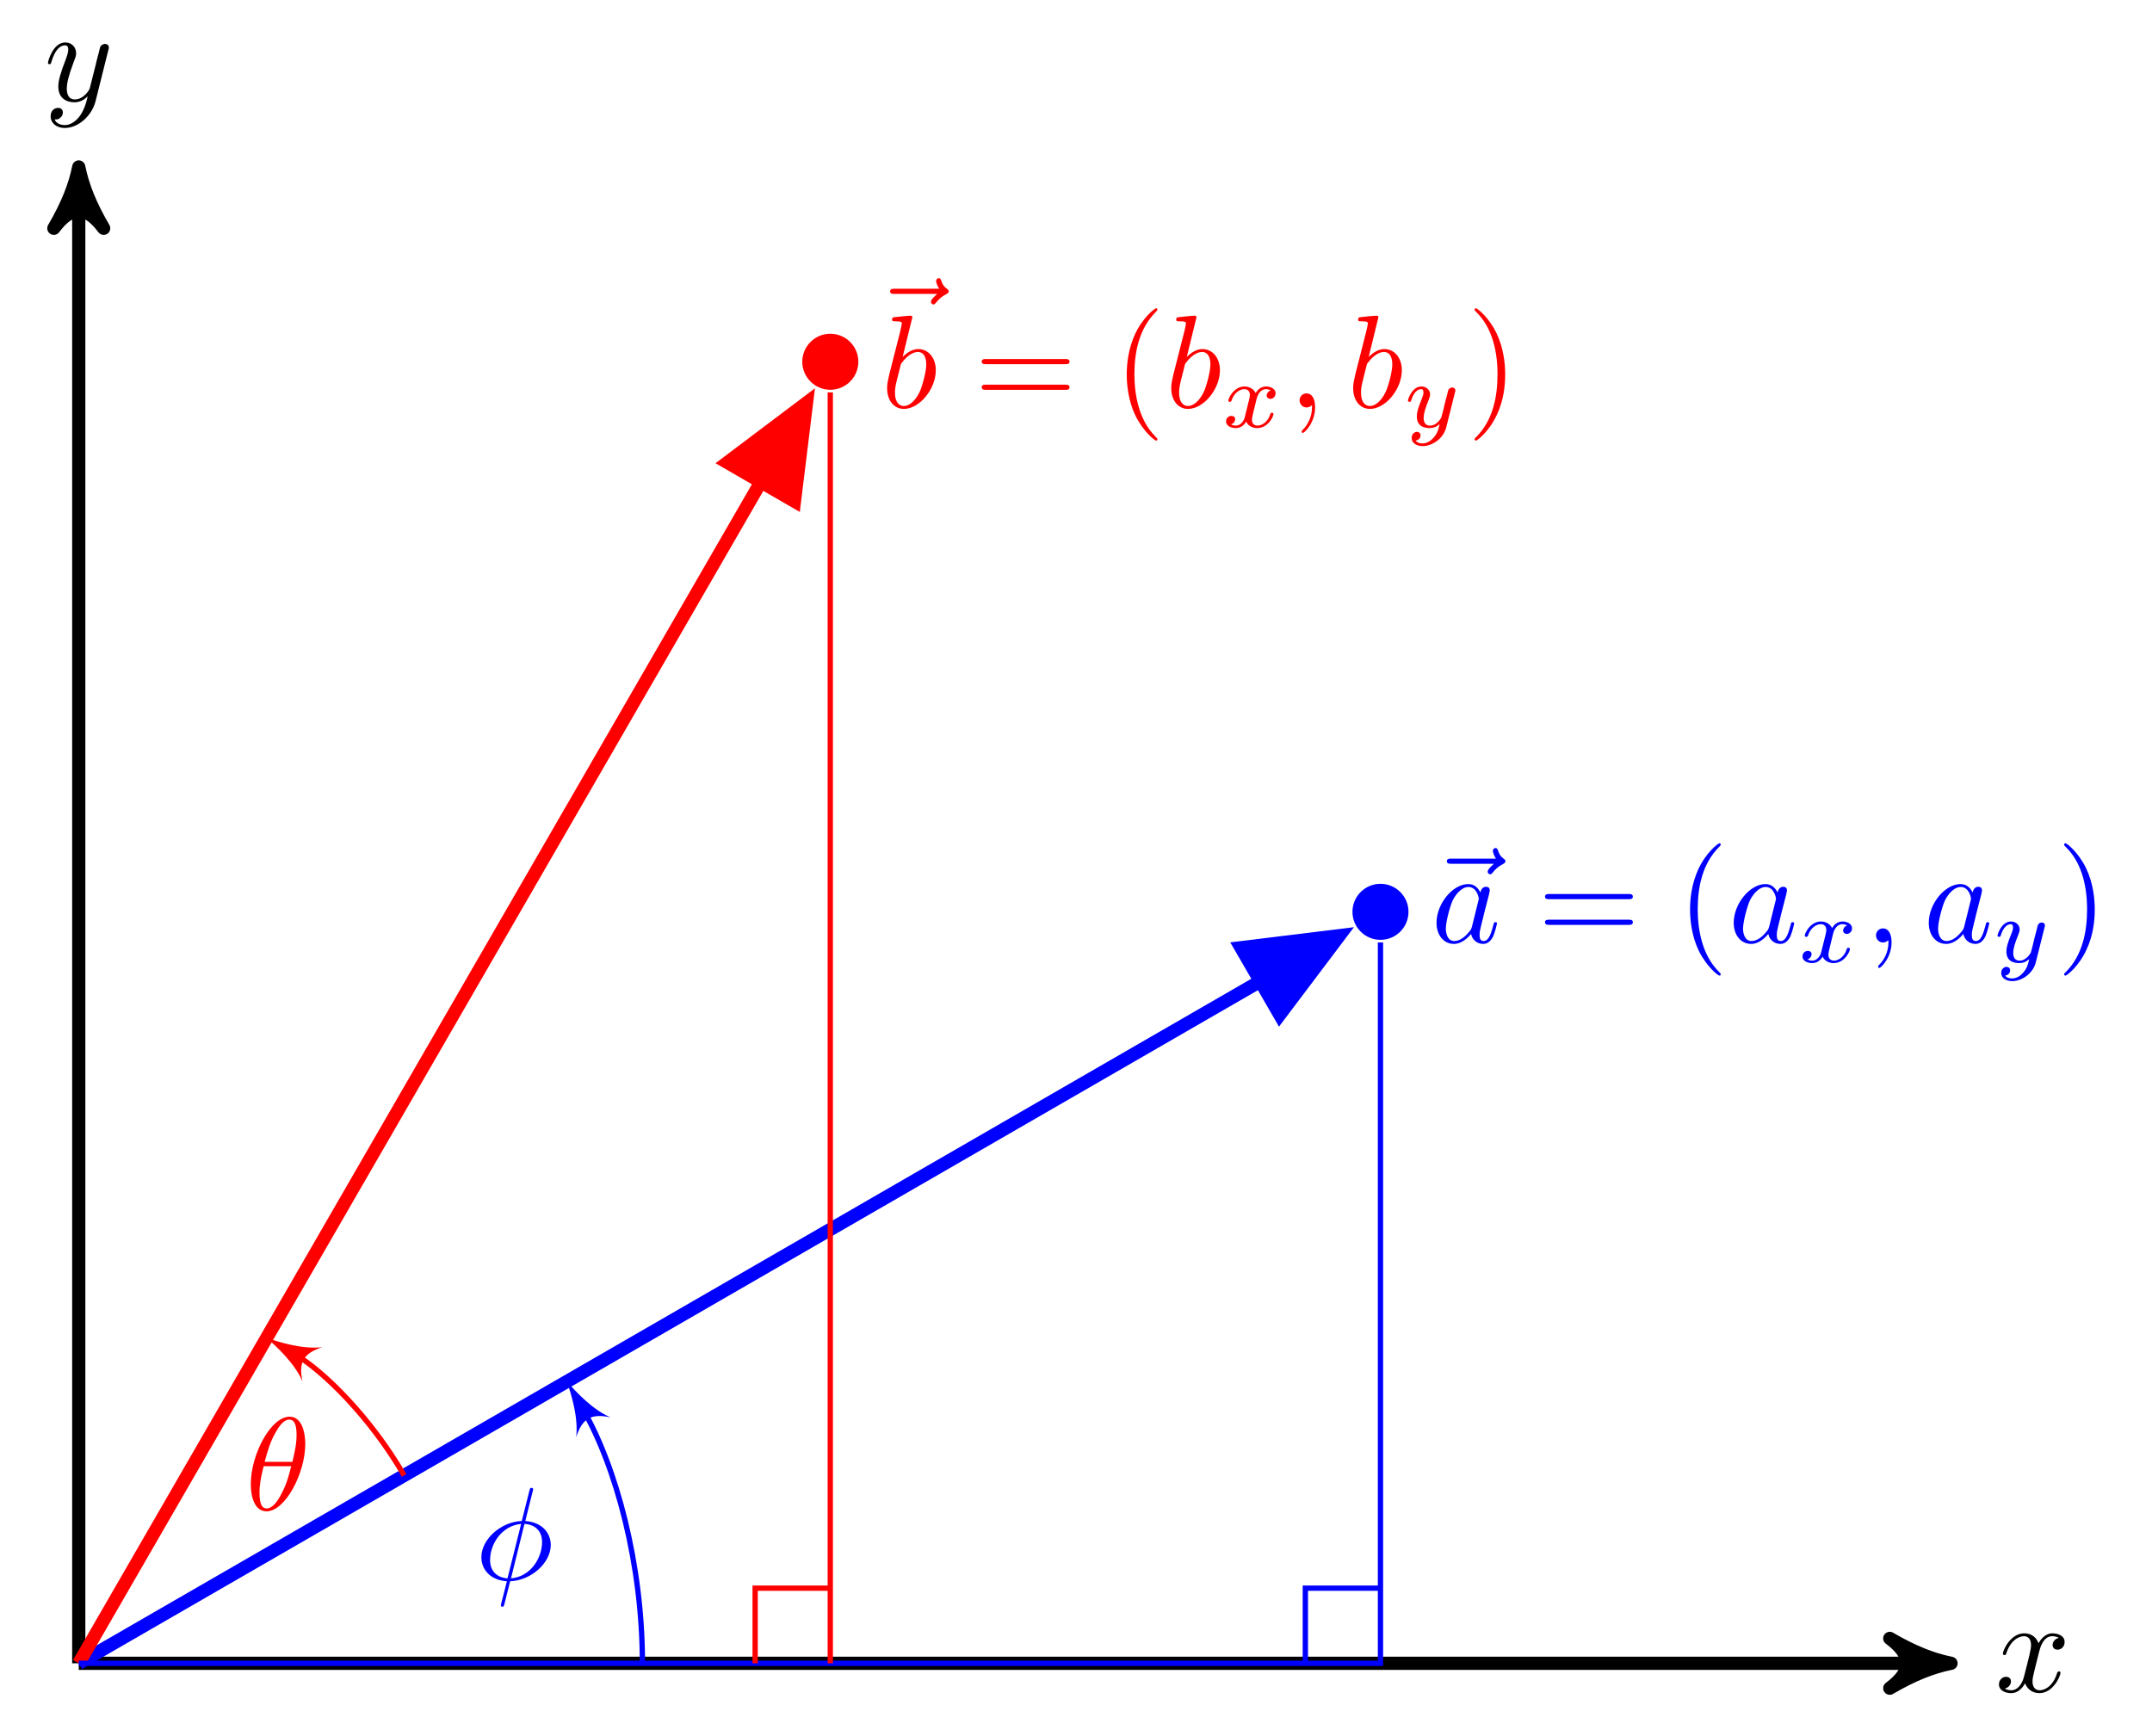
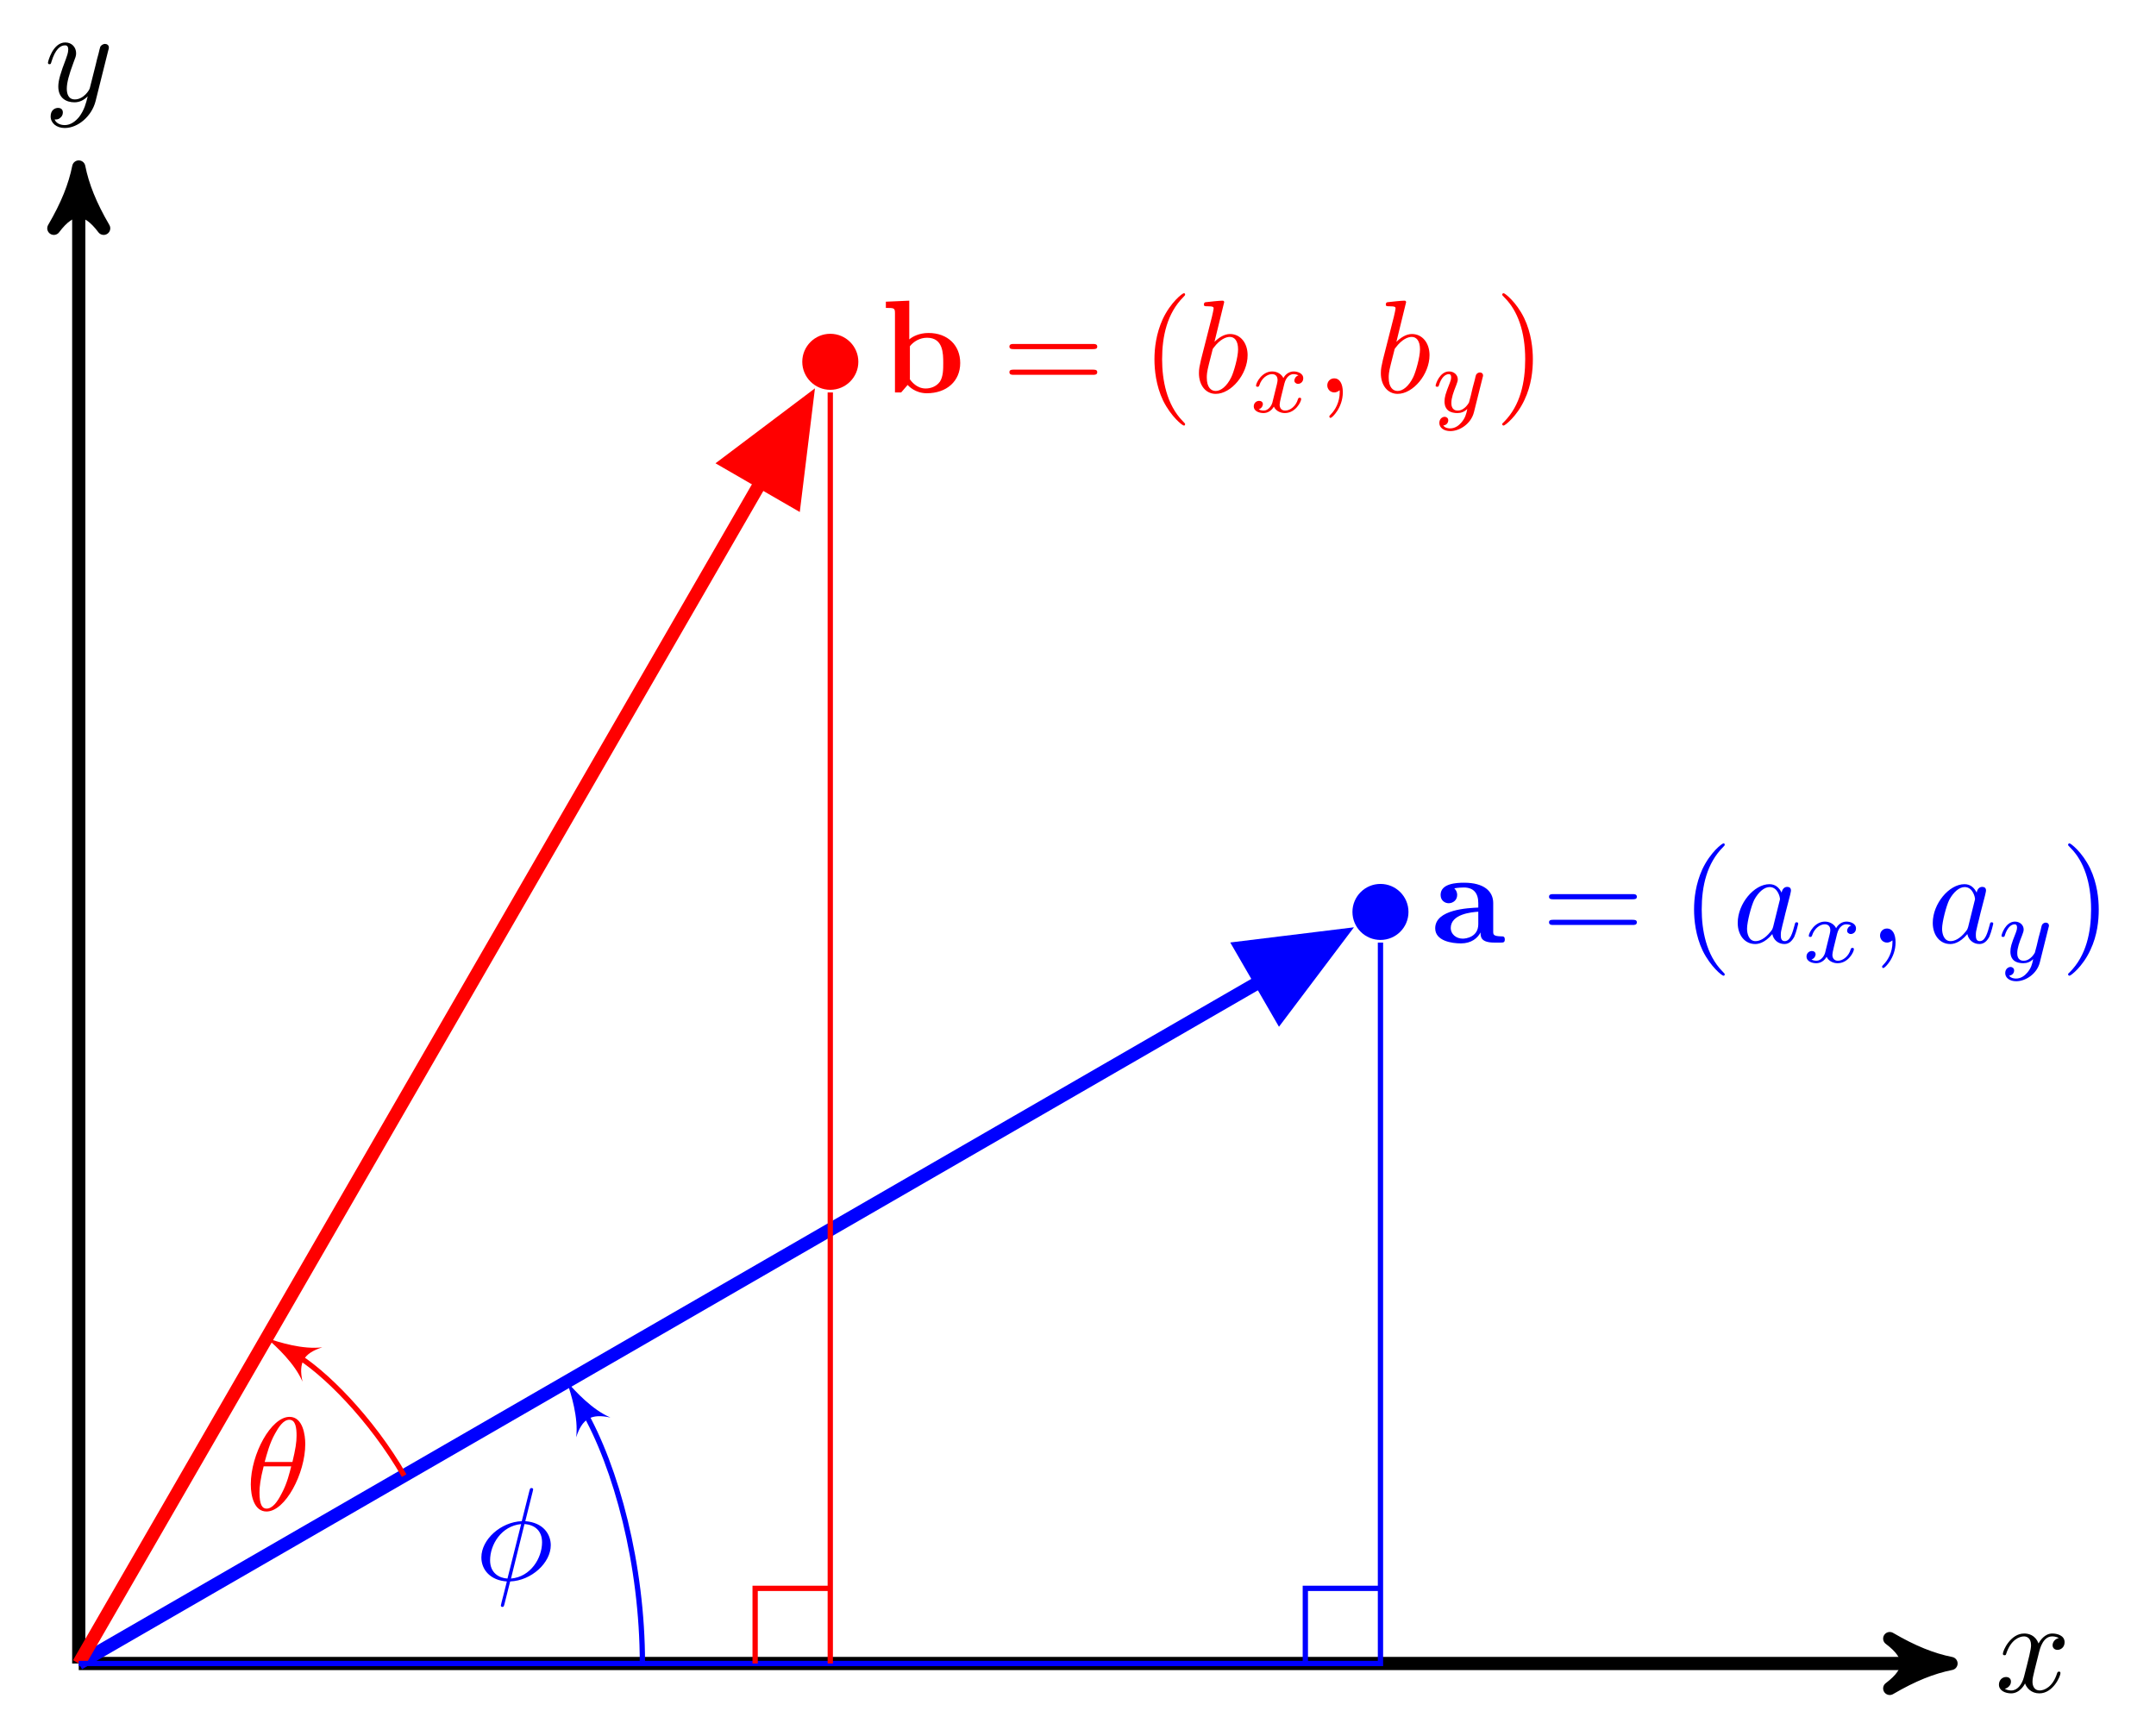
- <svg xmlns="http://www.w3.org/2000/svg" xmlns:xlink="http://www.w3.org/1999/xlink" width="162.337pt" height="130.952pt" viewBox="0 0 162.337 130.952">
+ <svg xmlns="http://www.w3.org/2000/svg" xmlns:xlink="http://www.w3.org/1999/xlink" width="162.64" height="130.952" viewBox="0 0 162.64 130.952">
  <defs>
    <g>
      <g id="glyph-0-0">
        <path d="M 3.328 -3.016 C 3.391 -3.266 3.625 -4.188 4.312 -4.188 C 4.359 -4.188 4.609 -4.188 4.812 -4.062 C 4.531 -4 4.344 -3.766 4.344 -3.516 C 4.344 -3.359 4.453 -3.172 4.719 -3.172 C 4.938 -3.172 5.25 -3.344 5.25 -3.75 C 5.25 -4.266 4.672 -4.406 4.328 -4.406 C 3.75 -4.406 3.406 -3.875 3.281 -3.656 C 3.031 -4.312 2.5 -4.406 2.203 -4.406 C 1.172 -4.406 0.594 -3.125 0.594 -2.875 C 0.594 -2.766 0.703 -2.766 0.719 -2.766 C 0.797 -2.766 0.828 -2.797 0.844 -2.875 C 1.188 -3.938 1.844 -4.188 2.188 -4.188 C 2.375 -4.188 2.719 -4.094 2.719 -3.516 C 2.719 -3.203 2.547 -2.547 2.188 -1.141 C 2.031 -0.531 1.672 -0.109 1.234 -0.109 C 1.172 -0.109 0.953 -0.109 0.734 -0.234 C 0.984 -0.297 1.203 -0.5 1.203 -0.781 C 1.203 -1.047 0.984 -1.125 0.844 -1.125 C 0.531 -1.125 0.297 -0.875 0.297 -0.547 C 0.297 -0.094 0.781 0.109 1.219 0.109 C 1.891 0.109 2.25 -0.594 2.266 -0.641 C 2.391 -0.281 2.75 0.109 3.344 0.109 C 4.375 0.109 4.938 -1.172 4.938 -1.422 C 4.938 -1.531 4.859 -1.531 4.828 -1.531 C 4.734 -1.531 4.719 -1.484 4.688 -1.422 C 4.359 -0.344 3.688 -0.109 3.375 -0.109 C 2.984 -0.109 2.828 -0.422 2.828 -0.766 C 2.828 -0.984 2.875 -1.203 2.984 -1.641 Z M 3.328 -3.016 " />
      </g>
      <g id="glyph-0-1">
        <path d="M 4.844 -3.797 C 4.891 -3.938 4.891 -3.953 4.891 -4.031 C 4.891 -4.203 4.75 -4.297 4.594 -4.297 C 4.5 -4.297 4.344 -4.234 4.25 -4.094 C 4.234 -4.031 4.141 -3.734 4.109 -3.547 C 4.031 -3.297 3.969 -3.016 3.906 -2.75 L 3.453 -0.953 C 3.422 -0.812 2.984 -0.109 2.328 -0.109 C 1.828 -0.109 1.719 -0.547 1.719 -0.922 C 1.719 -1.375 1.891 -2 2.219 -2.875 C 2.375 -3.281 2.422 -3.391 2.422 -3.594 C 2.422 -4.031 2.109 -4.406 1.609 -4.406 C 0.656 -4.406 0.297 -2.953 0.297 -2.875 C 0.297 -2.766 0.391 -2.766 0.406 -2.766 C 0.516 -2.766 0.516 -2.797 0.562 -2.953 C 0.844 -3.891 1.234 -4.188 1.578 -4.188 C 1.656 -4.188 1.828 -4.188 1.828 -3.875 C 1.828 -3.625 1.719 -3.359 1.656 -3.172 C 1.25 -2.109 1.078 -1.547 1.078 -1.078 C 1.078 -0.188 1.703 0.109 2.297 0.109 C 2.688 0.109 3.016 -0.062 3.297 -0.344 C 3.172 0.172 3.047 0.672 2.656 1.203 C 2.391 1.531 2.016 1.828 1.562 1.828 C 1.422 1.828 0.969 1.797 0.797 1.406 C 0.953 1.406 1.094 1.406 1.219 1.281 C 1.328 1.203 1.422 1.062 1.422 0.875 C 1.422 0.562 1.156 0.531 1.062 0.531 C 0.828 0.531 0.5 0.688 0.5 1.172 C 0.5 1.672 0.938 2.047 1.562 2.047 C 2.578 2.047 3.609 1.141 3.891 0.016 Z M 4.844 -3.797 " />
      </g>
      <g id="glyph-0-2">
-         <path d="M 5.359 -5.938 C 5.219 -5.797 4.891 -5.516 4.891 -5.344 C 4.891 -5.25 4.984 -5.141 5.078 -5.141 C 5.172 -5.141 5.219 -5.219 5.281 -5.281 C 5.391 -5.422 5.625 -5.703 6.062 -5.922 C 6.125 -5.969 6.234 -6.016 6.234 -6.125 C 6.234 -6.234 6.156 -6.281 6.094 -6.328 C 5.875 -6.484 5.766 -6.656 5.688 -6.891 C 5.656 -6.984 5.625 -7.125 5.484 -7.125 C 5.344 -7.125 5.281 -6.984 5.281 -6.906 C 5.281 -6.859 5.359 -6.547 5.516 -6.328 L 2.156 -6.328 C 2 -6.328 1.812 -6.328 1.812 -6.125 C 1.812 -5.938 2 -5.938 2.156 -5.938 Z M 5.359 -5.938 " />
+         <path d="M 3.719 -3.766 C 3.531 -4.141 3.25 -4.406 2.797 -4.406 C 1.641 -4.406 0.406 -2.938 0.406 -1.484 C 0.406 -0.547 0.953 0.109 1.719 0.109 C 1.922 0.109 2.422 0.062 3.016 -0.641 C 3.094 -0.219 3.453 0.109 3.922 0.109 C 4.281 0.109 4.5 -0.125 4.672 -0.438 C 4.828 -0.797 4.969 -1.406 4.969 -1.422 C 4.969 -1.531 4.875 -1.531 4.844 -1.531 C 4.75 -1.531 4.734 -1.484 4.703 -1.344 C 4.531 -0.703 4.359 -0.109 3.953 -0.109 C 3.672 -0.109 3.656 -0.375 3.656 -0.562 C 3.656 -0.781 3.672 -0.875 3.781 -1.312 C 3.891 -1.719 3.906 -1.828 4 -2.203 L 4.359 -3.594 C 4.422 -3.875 4.422 -3.891 4.422 -3.938 C 4.422 -4.109 4.312 -4.203 4.141 -4.203 C 3.891 -4.203 3.75 -3.984 3.719 -3.766 Z M 3.078 -1.188 C 3.016 -1 3.016 -0.984 2.875 -0.812 C 2.438 -0.266 2.031 -0.109 1.75 -0.109 C 1.25 -0.109 1.109 -0.656 1.109 -1.047 C 1.109 -1.547 1.422 -2.766 1.656 -3.234 C 1.969 -3.812 2.406 -4.188 2.812 -4.188 C 3.453 -4.188 3.594 -3.375 3.594 -3.312 C 3.594 -3.25 3.578 -3.188 3.562 -3.141 Z M 3.078 -1.188 " />
      </g>
      <g id="glyph-0-3">
-         <path d="M 3.719 -3.766 C 3.531 -4.141 3.25 -4.406 2.797 -4.406 C 1.641 -4.406 0.406 -2.938 0.406 -1.484 C 0.406 -0.547 0.953 0.109 1.719 0.109 C 1.922 0.109 2.422 0.062 3.016 -0.641 C 3.094 -0.219 3.453 0.109 3.922 0.109 C 4.281 0.109 4.5 -0.125 4.672 -0.438 C 4.828 -0.797 4.969 -1.406 4.969 -1.422 C 4.969 -1.531 4.875 -1.531 4.844 -1.531 C 4.75 -1.531 4.734 -1.484 4.703 -1.344 C 4.531 -0.703 4.359 -0.109 3.953 -0.109 C 3.672 -0.109 3.656 -0.375 3.656 -0.562 C 3.656 -0.781 3.672 -0.875 3.781 -1.312 C 3.891 -1.719 3.906 -1.828 4 -2.203 L 4.359 -3.594 C 4.422 -3.875 4.422 -3.891 4.422 -3.938 C 4.422 -4.109 4.312 -4.203 4.141 -4.203 C 3.891 -4.203 3.75 -3.984 3.719 -3.766 Z M 3.078 -1.188 C 3.016 -1 3.016 -0.984 2.875 -0.812 C 2.438 -0.266 2.031 -0.109 1.75 -0.109 C 1.25 -0.109 1.109 -0.656 1.109 -1.047 C 1.109 -1.547 1.422 -2.766 1.656 -3.234 C 1.969 -3.812 2.406 -4.188 2.812 -4.188 C 3.453 -4.188 3.594 -3.375 3.594 -3.312 C 3.594 -3.25 3.578 -3.188 3.562 -3.141 Z M 3.078 -1.188 " />
+         <path d="M 2.031 -0.016 C 2.031 -0.672 1.781 -1.062 1.391 -1.062 C 1.062 -1.062 0.859 -0.812 0.859 -0.531 C 0.859 -0.266 1.062 0 1.391 0 C 1.5 0 1.641 -0.047 1.734 -0.125 C 1.766 -0.156 1.781 -0.156 1.781 -0.156 C 1.797 -0.156 1.797 -0.156 1.797 -0.016 C 1.797 0.734 1.453 1.328 1.125 1.656 C 1.016 1.766 1.016 1.781 1.016 1.812 C 1.016 1.891 1.062 1.922 1.109 1.922 C 1.219 1.922 2.031 1.156 2.031 -0.016 Z M 2.031 -0.016 " />
      </g>
      <g id="glyph-0-4">
-         <path d="M 2.031 -0.016 C 2.031 -0.672 1.781 -1.062 1.391 -1.062 C 1.062 -1.062 0.859 -0.812 0.859 -0.531 C 0.859 -0.266 1.062 0 1.391 0 C 1.5 0 1.641 -0.047 1.734 -0.125 C 1.766 -0.156 1.781 -0.156 1.781 -0.156 C 1.797 -0.156 1.797 -0.156 1.797 -0.016 C 1.797 0.734 1.453 1.328 1.125 1.656 C 1.016 1.766 1.016 1.781 1.016 1.812 C 1.016 1.891 1.062 1.922 1.109 1.922 C 1.219 1.922 2.031 1.156 2.031 -0.016 Z M 2.031 -0.016 " />
+         <path d="M 2.375 -6.812 C 2.375 -6.812 2.375 -6.922 2.25 -6.922 C 2.031 -6.922 1.297 -6.844 1.031 -6.812 C 0.953 -6.812 0.844 -6.797 0.844 -6.625 C 0.844 -6.5 0.938 -6.5 1.094 -6.5 C 1.562 -6.5 1.578 -6.438 1.578 -6.328 C 1.578 -6.266 1.5 -5.922 1.453 -5.719 L 0.625 -2.469 C 0.516 -1.969 0.469 -1.797 0.469 -1.453 C 0.469 -0.516 1 0.109 1.734 0.109 C 2.906 0.109 4.141 -1.375 4.141 -2.812 C 4.141 -3.719 3.609 -4.406 2.812 -4.406 C 2.359 -4.406 1.938 -4.109 1.641 -3.812 Z M 1.453 -3.047 C 1.5 -3.266 1.5 -3.281 1.594 -3.391 C 2.078 -4.031 2.531 -4.188 2.797 -4.188 C 3.156 -4.188 3.422 -3.891 3.422 -3.25 C 3.422 -2.656 3.094 -1.516 2.906 -1.141 C 2.578 -0.469 2.125 -0.109 1.734 -0.109 C 1.391 -0.109 1.062 -0.375 1.062 -1.109 C 1.062 -1.312 1.062 -1.5 1.219 -2.125 Z M 1.453 -3.047 " />
      </g>
      <g id="glyph-0-5">
-         <path d="M 2.375 -6.812 C 2.375 -6.812 2.375 -6.922 2.25 -6.922 C 2.031 -6.922 1.297 -6.844 1.031 -6.812 C 0.953 -6.812 0.844 -6.797 0.844 -6.625 C 0.844 -6.5 0.938 -6.5 1.094 -6.5 C 1.562 -6.5 1.578 -6.438 1.578 -6.328 C 1.578 -6.266 1.5 -5.922 1.453 -5.719 L 0.625 -2.469 C 0.516 -1.969 0.469 -1.797 0.469 -1.453 C 0.469 -0.516 1 0.109 1.734 0.109 C 2.906 0.109 4.141 -1.375 4.141 -2.812 C 4.141 -3.719 3.609 -4.406 2.812 -4.406 C 2.359 -4.406 1.938 -4.109 1.641 -3.812 Z M 1.453 -3.047 C 1.5 -3.266 1.5 -3.281 1.594 -3.391 C 2.078 -4.031 2.531 -4.188 2.797 -4.188 C 3.156 -4.188 3.422 -3.891 3.422 -3.25 C 3.422 -2.656 3.094 -1.516 2.906 -1.141 C 2.578 -0.469 2.125 -0.109 1.734 -0.109 C 1.391 -0.109 1.062 -0.375 1.062 -1.109 C 1.062 -1.312 1.062 -1.5 1.219 -2.125 Z M 1.453 -3.047 " />
+         <path d="M 4.531 -4.984 C 4.531 -5.641 4.359 -7.031 3.344 -7.031 C 1.953 -7.031 0.422 -4.219 0.422 -1.938 C 0.422 -1 0.703 0.109 1.609 0.109 C 3.016 0.109 4.531 -2.75 4.531 -4.984 Z M 1.469 -3.625 C 1.641 -4.25 1.844 -5.047 2.25 -5.766 C 2.516 -6.25 2.875 -6.812 3.328 -6.812 C 3.812 -6.812 3.875 -6.172 3.875 -5.609 C 3.875 -5.109 3.797 -4.609 3.562 -3.625 Z M 3.469 -3.297 C 3.359 -2.844 3.156 -2 2.766 -1.281 C 2.422 -0.594 2.047 -0.109 1.609 -0.109 C 1.281 -0.109 1.078 -0.406 1.078 -1.328 C 1.078 -1.75 1.141 -2.328 1.391 -3.297 Z M 3.469 -3.297 " />
      </g>
      <g id="glyph-0-6">
-         <path d="M 4.531 -4.984 C 4.531 -5.641 4.359 -7.031 3.344 -7.031 C 1.953 -7.031 0.422 -4.219 0.422 -1.938 C 0.422 -1 0.703 0.109 1.609 0.109 C 3.016 0.109 4.531 -2.75 4.531 -4.984 Z M 1.469 -3.625 C 1.641 -4.25 1.844 -5.047 2.25 -5.766 C 2.516 -6.25 2.875 -6.812 3.328 -6.812 C 3.812 -6.812 3.875 -6.172 3.875 -5.609 C 3.875 -5.109 3.797 -4.609 3.562 -3.625 Z M 3.469 -3.297 C 3.359 -2.844 3.156 -2 2.766 -1.281 C 2.422 -0.594 2.047 -0.109 1.609 -0.109 C 1.281 -0.109 1.078 -0.406 1.078 -1.328 C 1.078 -1.75 1.141 -2.328 1.391 -3.297 Z M 3.469 -3.297 " />
-       </g>
-       <g id="glyph-0-7">
        <path d="M 4.359 -6.672 C 4.359 -6.703 4.391 -6.812 4.391 -6.812 C 4.391 -6.828 4.391 -6.922 4.266 -6.922 C 4.172 -6.922 4.156 -6.891 4.109 -6.719 L 3.531 -4.422 C 1.953 -4.359 0.484 -3.047 0.484 -1.688 C 0.484 -0.734 1.188 0.047 2.406 0.125 C 2.328 0.422 2.25 0.75 2.172 1.062 C 2.047 1.531 1.953 1.906 1.953 1.938 C 1.953 2.031 2.031 2.047 2.078 2.047 C 2.125 2.047 2.141 2.031 2.172 2 C 2.188 1.984 2.25 1.75 2.281 1.609 L 2.656 0.125 C 4.266 0.062 5.719 -1.281 5.719 -2.609 C 5.719 -3.406 5.188 -4.312 3.797 -4.422 Z M 2.453 -0.094 C 1.859 -0.125 1.141 -0.484 1.141 -1.469 C 1.141 -2.672 2 -4.062 3.484 -4.203 Z M 3.734 -4.203 C 4.5 -4.156 5.062 -3.703 5.062 -2.828 C 5.062 -1.641 4.203 -0.219 2.719 -0.094 Z M 3.734 -4.203 " />
      </g>
      <g id="glyph-1-0">
+         <path d="M 3.734 -0.766 C 3.734 -0.453 3.734 0 4.766 0 L 5.25 0 C 5.438 0 5.562 0 5.562 -0.234 C 5.562 -0.469 5.438 -0.469 5.297 -0.469 C 4.688 -0.484 4.688 -0.609 4.688 -0.844 L 4.688 -2.984 C 4.688 -3.875 3.984 -4.516 2.5 -4.516 C 1.938 -4.516 0.719 -4.469 0.719 -3.594 C 0.719 -3.156 1.062 -2.969 1.328 -2.969 C 1.641 -2.969 1.969 -3.188 1.969 -3.594 C 1.969 -3.891 1.781 -4.062 1.75 -4.094 C 2.031 -4.141 2.344 -4.156 2.469 -4.156 C 3.203 -4.156 3.562 -3.734 3.562 -2.984 L 3.562 -2.641 C 2.844 -2.609 0.312 -2.516 0.312 -1.078 C 0.312 -0.125 1.562 0.062 2.25 0.062 C 3.047 0.062 3.516 -0.344 3.734 -0.766 Z M 3.562 -2.328 L 3.562 -1.391 C 3.562 -0.422 2.641 -0.297 2.391 -0.297 C 1.891 -0.297 1.484 -0.641 1.484 -1.094 C 1.484 -2.156 3.062 -2.297 3.562 -2.328 Z M 3.562 -2.328 " />
+       </g>
+       <g id="glyph-1-1">
+         <path d="M 2.141 -4 L 2.141 -6.922 L 0.375 -6.844 L 0.375 -6.375 C 0.984 -6.375 1.062 -6.375 1.062 -5.984 L 1.062 0 L 1.531 0 L 2.016 -0.562 C 2.094 -0.484 2.578 0.062 3.469 0.062 C 4.953 0.062 5.984 -0.844 5.984 -2.219 C 5.984 -3.547 5.047 -4.484 3.594 -4.484 C 2.875 -4.484 2.375 -4.203 2.141 -4 Z M 2.188 -0.984 L 2.188 -3.484 C 2.469 -3.844 2.938 -4.125 3.484 -4.125 C 4.703 -4.125 4.703 -2.922 4.703 -2.219 C 4.703 -1.75 4.703 -1.203 4.453 -0.812 C 4.156 -0.406 3.703 -0.297 3.375 -0.297 C 2.688 -0.297 2.297 -0.844 2.188 -0.984 Z M 2.188 -0.984 " />
+       </g>
+       <g id="glyph-2-0">
        <path d="M 6.844 -3.266 C 7 -3.266 7.188 -3.266 7.188 -3.453 C 7.188 -3.656 7 -3.656 6.859 -3.656 L 0.891 -3.656 C 0.75 -3.656 0.562 -3.656 0.562 -3.453 C 0.562 -3.266 0.75 -3.266 0.891 -3.266 Z M 6.859 -1.328 C 7 -1.328 7.188 -1.328 7.188 -1.531 C 7.188 -1.719 7 -1.719 6.844 -1.719 L 0.891 -1.719 C 0.75 -1.719 0.562 -1.719 0.562 -1.531 C 0.562 -1.328 0.75 -1.328 0.891 -1.328 Z M 6.859 -1.328 " />
      </g>
-       <g id="glyph-1-1">
+       <g id="glyph-2-1">
        <path d="M 3.297 2.391 C 3.297 2.359 3.297 2.344 3.125 2.172 C 1.891 0.922 1.562 -0.969 1.562 -2.5 C 1.562 -4.234 1.938 -5.969 3.172 -7.203 C 3.297 -7.328 3.297 -7.344 3.297 -7.375 C 3.297 -7.453 3.266 -7.484 3.203 -7.484 C 3.094 -7.484 2.203 -6.797 1.609 -5.531 C 1.109 -4.438 0.984 -3.328 0.984 -2.5 C 0.984 -1.719 1.094 -0.516 1.641 0.625 C 2.25 1.844 3.094 2.5 3.203 2.5 C 3.266 2.5 3.297 2.469 3.297 2.391 Z M 3.297 2.391 " />
      </g>
-       <g id="glyph-1-2">
+       <g id="glyph-2-2">
        <path d="M 2.875 -2.5 C 2.875 -3.266 2.766 -4.469 2.219 -5.609 C 1.625 -6.828 0.766 -7.484 0.672 -7.484 C 0.609 -7.484 0.562 -7.438 0.562 -7.375 C 0.562 -7.344 0.562 -7.328 0.75 -7.141 C 1.734 -6.156 2.297 -4.578 2.297 -2.5 C 2.297 -0.781 1.938 0.969 0.703 2.219 C 0.562 2.344 0.562 2.359 0.562 2.391 C 0.562 2.453 0.609 2.5 0.672 2.5 C 0.766 2.5 1.672 1.812 2.25 0.547 C 2.766 -0.547 2.875 -1.656 2.875 -2.5 Z M 2.875 -2.5 " />
      </g>
-       <g id="glyph-2-0">
+       <g id="glyph-3-0">
        <path d="M 1.734 -0.734 C 1.672 -0.5 1.438 -0.125 1.078 -0.125 C 1.062 -0.125 0.844 -0.125 0.703 -0.219 C 0.984 -0.312 1.016 -0.562 1.016 -0.609 C 1.016 -0.766 0.891 -0.859 0.734 -0.859 C 0.531 -0.859 0.328 -0.703 0.328 -0.438 C 0.328 -0.094 0.719 0.062 1.062 0.062 C 1.391 0.062 1.672 -0.125 1.844 -0.422 C 2.016 -0.062 2.391 0.062 2.672 0.062 C 3.484 0.062 3.906 -0.797 3.906 -1 C 3.906 -1.094 3.812 -1.094 3.797 -1.094 C 3.688 -1.094 3.688 -1.047 3.656 -0.969 C 3.516 -0.484 3.094 -0.125 2.703 -0.125 C 2.422 -0.125 2.281 -0.312 2.281 -0.578 C 2.281 -0.766 2.453 -1.391 2.641 -2.172 C 2.781 -2.703 3.094 -2.875 3.328 -2.875 C 3.344 -2.875 3.547 -2.875 3.703 -2.781 C 3.484 -2.719 3.391 -2.516 3.391 -2.391 C 3.391 -2.25 3.516 -2.141 3.672 -2.141 C 3.828 -2.141 4.062 -2.266 4.062 -2.562 C 4.062 -2.953 3.609 -3.078 3.344 -3.078 C 2.984 -3.078 2.703 -2.844 2.562 -2.578 C 2.438 -2.859 2.109 -3.078 1.719 -3.078 C 0.938 -3.078 0.5 -2.219 0.5 -2 C 0.5 -1.922 0.594 -1.922 0.609 -1.922 C 0.703 -1.922 0.703 -1.938 0.75 -2.031 C 0.922 -2.578 1.359 -2.875 1.703 -2.875 C 1.938 -2.875 2.125 -2.75 2.125 -2.422 C 2.125 -2.281 2.031 -1.938 1.969 -1.688 Z M 1.734 -0.734 " />
      </g>
-       <g id="glyph-2-1">
+       <g id="glyph-3-1">
        <path d="M 3.875 -2.625 C 3.906 -2.719 3.906 -2.734 3.906 -2.781 C 3.906 -2.922 3.797 -3 3.672 -3 C 3.594 -3 3.469 -2.969 3.391 -2.844 C 3.359 -2.797 3.312 -2.578 3.281 -2.438 L 3.125 -1.859 C 3.094 -1.688 2.875 -0.812 2.844 -0.734 C 2.844 -0.734 2.531 -0.125 2 -0.125 C 1.516 -0.125 1.516 -0.578 1.516 -0.703 C 1.516 -1.078 1.672 -1.516 1.891 -2.062 C 1.969 -2.281 2 -2.359 2 -2.484 C 2 -2.812 1.719 -3.078 1.344 -3.078 C 0.641 -3.078 0.328 -2.125 0.328 -2 C 0.328 -1.922 0.422 -1.922 0.453 -1.922 C 0.547 -1.922 0.547 -1.953 0.578 -2.031 C 0.75 -2.609 1.047 -2.875 1.328 -2.875 C 1.438 -2.875 1.5 -2.797 1.5 -2.641 C 1.5 -2.469 1.438 -2.328 1.406 -2.234 C 1.062 -1.375 1 -1.125 1 -0.812 C 1 -0.703 1 -0.375 1.266 -0.141 C 1.484 0.031 1.781 0.062 1.969 0.062 C 2.25 0.062 2.5 -0.031 2.719 -0.25 C 2.641 0.141 2.562 0.438 2.266 0.781 C 2.078 1 1.797 1.219 1.422 1.219 C 1.375 1.219 1.047 1.219 0.906 1 C 1.281 0.953 1.281 0.625 1.281 0.609 C 1.281 0.391 1.078 0.344 1.016 0.344 C 0.844 0.344 0.609 0.484 0.609 0.812 C 0.609 1.156 0.938 1.422 1.438 1.422 C 2.141 1.422 3 0.875 3.219 0 Z M 3.875 -2.625 " />
      </g>
    </g>
    <clipPath id="clip-0">
      <path clip-rule="nonzero" d="M 0 56 L 115 56 L 115 130.953 L 0 130.953 Z M 0 56 " />
    </clipPath>
    <clipPath id="clip-1">
      <path clip-rule="nonzero" d="M 0 16 L 75 16 L 75 130.953 L 0 130.953 Z M 0 16 " />
    </clipPath>
    <clipPath id="clip-2">
      <path clip-rule="nonzero" d="M 38 100 L 55 100 L 55 130.953 L 38 130.953 Z M 38 100 " />
    </clipPath>
  </defs>
  <path fill="none" stroke-width="0.996" stroke-linecap="butt" stroke-linejoin="miter" stroke="rgb(0%, 0%, 0%)" stroke-opacity="1" stroke-miterlimit="10" d="M 0 -0 L 140.079 -0 " transform="matrix(1, 0, 0, -1, 5.941, 125.488)" />
  <path fill-rule="nonzero" fill="rgb(0%, 0%, 0%)" fill-opacity="1" stroke-width="0.996" stroke-linecap="butt" stroke-linejoin="round" stroke="rgb(0%, 0%, 0%)" stroke-opacity="1" stroke-miterlimit="10" d="M 1.155 -0 C -0.291 0.289 -1.732 0.867 -3.467 1.879 C -1.732 0.578 -1.732 -0.578 -3.467 -1.879 C -1.732 -0.867 -0.291 -0.289 1.155 -0 Z M 1.155 -0 " transform="matrix(1, 0, 0, -1, 146.0212, 125.488)" />
  <g fill="rgb(0%, 0%, 0%)" fill-opacity="1">
    <use xlink:href="#glyph-0-0" x="150.495" y="127.632" />
  </g>
  <path fill="none" stroke-width="0.996" stroke-linecap="butt" stroke-linejoin="miter" stroke="rgb(0%, 0%, 0%)" stroke-opacity="1" stroke-miterlimit="10" d="M 0 -0 L 0 111.734 " transform="matrix(1, 0, 0, -1, 5.941, 125.488)" />
  <path fill-rule="nonzero" fill="rgb(0%, 0%, 0%)" fill-opacity="1" stroke-width="0.996" stroke-linecap="butt" stroke-linejoin="round" stroke="rgb(0%, 0%, 0%)" stroke-opacity="1" stroke-miterlimit="10" d="M 1.157 -0 C -0.288 0.289 -1.734 0.867 -3.468 1.879 C -1.734 0.578 -1.734 -0.579 -3.468 -1.879 C -1.734 -0.868 -0.288 -0.289 1.157 -0 Z M 1.157 -0 " transform="matrix(0, -1, -1, 0, 5.941, 13.75459)" />
  <g fill="rgb(0%, 0%, 0%)" fill-opacity="1">
    <use xlink:href="#glyph-0-1" x="3.32" y="7.609" />
  </g>
  <path fill-rule="nonzero" fill="rgb(0%, 0%, 100%)" fill-opacity="1" d="M 106.25 68.793 C 106.25 67.629 105.305 66.68 104.137 66.68 C 102.969 66.68 102.023 67.629 102.023 68.793 C 102.023 69.961 102.969 70.906 104.137 70.906 C 105.305 70.906 106.25 69.961 106.25 68.793 Z M 106.25 68.793 " />
  <path fill-rule="nonzero" fill="rgb(100%, 0%, 0%)" fill-opacity="1" d="M 64.75 27.293 C 64.75 26.125 63.801 25.18 62.633 25.18 C 61.469 25.18 60.52 26.125 60.52 27.293 C 60.52 28.457 61.469 29.406 62.633 29.406 C 63.801 29.406 64.75 28.457 64.75 27.293 Z M 64.75 27.293 " />
  <g clip-path="url(#clip-0)">
    <path fill="none" stroke-width="0.996" stroke-linecap="butt" stroke-linejoin="miter" stroke="rgb(0%, 0%, 100%)" stroke-opacity="1" stroke-miterlimit="10" d="M 0 -0 L 94.766 54.715 " transform="matrix(1, 0, 0, -1, 5.941, 125.488)" />
  </g>
  <path fill-rule="nonzero" fill="rgb(0%, 0%, 100%)" fill-opacity="1" stroke-width="0.996" stroke-linecap="butt" stroke-linejoin="miter" stroke="rgb(0%, 0%, 100%)" stroke-opacity="1" stroke-miterlimit="10" d="M -6.506 2.919 L 0.374 -0.002 L -6.503 -2.92 Z M -6.506 2.919 " transform="matrix(0.86601, -0.49998, -0.49998, -0.86601, 100.7067, 70.7751)" />
  <g fill="rgb(0%, 0%, 100%)" fill-opacity="1">
-     <use xlink:href="#glyph-0-2" x="107.33" y="71.105" />
+     <use xlink:href="#glyph-1-0" x="107.954" y="71.105" />
  </g>
  <g fill="rgb(0%, 0%, 100%)" fill-opacity="1">
-     <use xlink:href="#glyph-0-3" x="107.958" y="71.105" />
+     <use xlink:href="#glyph-2-0" x="116.29" y="71.105" />
  </g>
  <g fill="rgb(0%, 0%, 100%)" fill-opacity="1">
-     <use xlink:href="#glyph-1-0" x="115.987" y="71.105" />
+     <use xlink:href="#glyph-2-1" x="126.809" y="71.105" />
  </g>
  <g fill="rgb(0%, 0%, 100%)" fill-opacity="1">
-     <use xlink:href="#glyph-1-1" x="126.506" y="71.105" />
+     <use xlink:href="#glyph-0-2" x="130.681" y="71.105" />
  </g>
  <g fill="rgb(0%, 0%, 100%)" fill-opacity="1">
-     <use xlink:href="#glyph-0-3" x="130.378" y="71.105" />
+     <use xlink:href="#glyph-3-0" x="135.947" y="72.6" />
  </g>
  <g fill="rgb(0%, 0%, 100%)" fill-opacity="1">
-     <use xlink:href="#glyph-2-0" x="135.644" y="72.6" />
+     <use xlink:href="#glyph-0-3" x="140.963" y="71.105" />
  </g>
  <g fill="rgb(0%, 0%, 100%)" fill-opacity="1">
-     <use xlink:href="#glyph-0-4" x="140.66" y="71.105" />
+     <use xlink:href="#glyph-0-2" x="145.394" y="71.105" />
  </g>
  <g fill="rgb(0%, 0%, 100%)" fill-opacity="1">
-     <use xlink:href="#glyph-0-3" x="145.091" y="71.105" />
+     <use xlink:href="#glyph-3-1" x="150.657" y="72.6" />
  </g>
  <g fill="rgb(0%, 0%, 100%)" fill-opacity="1">
-     <use xlink:href="#glyph-2-1" x="150.354" y="72.6" />
-   </g>
-   <g fill="rgb(0%, 0%, 100%)" fill-opacity="1">
-     <use xlink:href="#glyph-1-2" x="155.143" y="71.105" />
+     <use xlink:href="#glyph-2-2" x="155.446" y="71.105" />
  </g>
  <g clip-path="url(#clip-1)">
    <path fill="none" stroke-width="0.996" stroke-linecap="butt" stroke-linejoin="miter" stroke="rgb(100%, 0%, 0%)" stroke-opacity="1" stroke-miterlimit="10" d="M 0 -0 L 54.711 94.765 " transform="matrix(1, 0, 0, -1, 5.941, 125.488)" />
  </g>
  <path fill-rule="nonzero" fill="rgb(100%, 0%, 0%)" fill-opacity="1" stroke-width="0.996" stroke-linecap="butt" stroke-linejoin="miter" stroke="rgb(100%, 0%, 0%)" stroke-opacity="1" stroke-miterlimit="10" d="M -6.503 2.919 L 0.373 0.001 L -6.506 -2.92 Z M -6.503 2.919 " transform="matrix(0.49998, -0.86601, -0.86601, -0.49998, 60.6539, 30.72225)" />
  <g fill="rgb(100%, 0%, 0%)" fill-opacity="1">
-     <use xlink:href="#glyph-0-2" x="65.332" y="28.112" />
+     <use xlink:href="#glyph-1-1" x="66.451" y="29.603" />
  </g>
  <g fill="rgb(100%, 0%, 0%)" fill-opacity="1">
-     <use xlink:href="#glyph-0-5" x="66.451" y="30.741" />
+     <use xlink:href="#glyph-2-0" x="75.584" y="29.603" />
  </g>
  <g fill="rgb(100%, 0%, 0%)" fill-opacity="1">
-     <use xlink:href="#glyph-1-0" x="73.494" y="30.741" />
+     <use xlink:href="#glyph-2-1" x="86.103" y="29.603" />
  </g>
  <g fill="rgb(100%, 0%, 0%)" fill-opacity="1">
-     <use xlink:href="#glyph-1-1" x="84.013" y="30.741" />
+     <use xlink:href="#glyph-0-4" x="89.974" y="29.603" />
  </g>
  <g fill="rgb(100%, 0%, 0%)" fill-opacity="1">
-     <use xlink:href="#glyph-0-5" x="87.885" y="30.741" />
+     <use xlink:href="#glyph-3-0" x="94.25" y="31.098" />
  </g>
  <g fill="rgb(100%, 0%, 0%)" fill-opacity="1">
-     <use xlink:href="#glyph-2-0" x="92.16" y="32.235" />
+     <use xlink:href="#glyph-0-3" x="99.266" y="29.603" />
  </g>
  <g fill="rgb(100%, 0%, 0%)" fill-opacity="1">
-     <use xlink:href="#glyph-0-4" x="97.176" y="30.741" />
+     <use xlink:href="#glyph-0-4" x="103.697" y="29.603" />
  </g>
  <g fill="rgb(100%, 0%, 0%)" fill-opacity="1">
-     <use xlink:href="#glyph-0-5" x="101.607" y="30.741" />
+     <use xlink:href="#glyph-3-1" x="107.969" y="31.098" />
  </g>
  <g fill="rgb(100%, 0%, 0%)" fill-opacity="1">
-     <use xlink:href="#glyph-2-1" x="105.88" y="32.235" />
-   </g>
-   <g fill="rgb(100%, 0%, 0%)" fill-opacity="1">
-     <use xlink:href="#glyph-1-2" x="110.669" y="30.741" />
+     <use xlink:href="#glyph-2-2" x="112.758" y="29.603" />
  </g>
  <path fill="none" stroke-width="0.399" stroke-linecap="butt" stroke-linejoin="miter" stroke="rgb(100%, 0%, 0%)" stroke-opacity="1" stroke-miterlimit="10" d="M 24.547 14.172 C 22.063 18.48 18.481 22.062 16.243 23.355 " transform="matrix(1, 0, 0, -1, 5.941, 125.488)" />
  <path fill-rule="nonzero" fill="rgb(100%, 0%, 0%)" fill-opacity="1" d="M 20.113 100.938 C 20.879 101.609 22.23 102.852 22.82 104.227 C 22.504 102.777 22.902 102.09 24.312 101.637 C 22.828 101.816 21.078 101.266 20.113 100.938 Z M 20.113 100.938 " />
  <g clip-path="url(#clip-2)">
    <path fill="none" stroke-width="0.399" stroke-linecap="butt" stroke-linejoin="miter" stroke="rgb(0%, 0%, 100%)" stroke-opacity="1" stroke-miterlimit="10" d="M 42.52 -0 C 42.52 7.461 40.555 14.797 38.02 19.191 " transform="matrix(1, 0, 0, -1, 5.941, 125.488)" />
  </g>
  <path fill-rule="nonzero" fill="rgb(0%, 0%, 100%)" fill-opacity="1" d="M 42.766 104.227 C 43.09 105.191 43.641 106.941 43.465 108.426 C 43.914 107.016 44.605 106.617 46.051 106.934 C 44.676 106.344 43.434 104.992 42.766 104.227 Z M 42.766 104.227 " />
  <g fill="rgb(100%, 0%, 0%)" fill-opacity="1">
-     <use xlink:href="#glyph-0-6" x="18.497" y="113.914" />
+     <use xlink:href="#glyph-0-5" x="18.497" y="113.914" />
  </g>
  <g fill="rgb(0%, 0%, 100%)" fill-opacity="1">
-     <use xlink:href="#glyph-0-7" x="35.829" y="119.174" />
+     <use xlink:href="#glyph-0-6" x="35.829" y="119.174" />
  </g>
  <path fill="none" stroke-width="0.399" stroke-linecap="butt" stroke-linejoin="miter" stroke="rgb(0%, 0%, 100%)" stroke-opacity="1" stroke-miterlimit="10" d="M 98.196 54.383 L 98.196 -0 L 0 -0 " transform="matrix(1, 0, 0, -1, 5.941, 125.488)" />
  <path fill="none" stroke-width="0.399" stroke-linecap="butt" stroke-linejoin="miter" stroke="rgb(100%, 0%, 0%)" stroke-opacity="1" stroke-miterlimit="10" d="M 56.692 95.883 L 56.692 -0 " transform="matrix(1, 0, 0, -1, 5.941, 125.488)" />
  <path fill="none" stroke-width="0.399" stroke-linecap="butt" stroke-linejoin="miter" stroke="rgb(0%, 0%, 100%)" stroke-opacity="1" stroke-miterlimit="10" d="M 92.528 -0 L 92.528 5.668 L 98.196 5.668 " transform="matrix(1, 0, 0, -1, 5.941, 125.488)" />
  <path fill="none" stroke-width="0.399" stroke-linecap="butt" stroke-linejoin="miter" stroke="rgb(100%, 0%, 0%)" stroke-opacity="1" stroke-miterlimit="10" d="M 51.024 -0 L 51.024 5.668 L 56.692 5.668 " transform="matrix(1, 0, 0, -1, 5.941, 125.488)" />
</svg>
